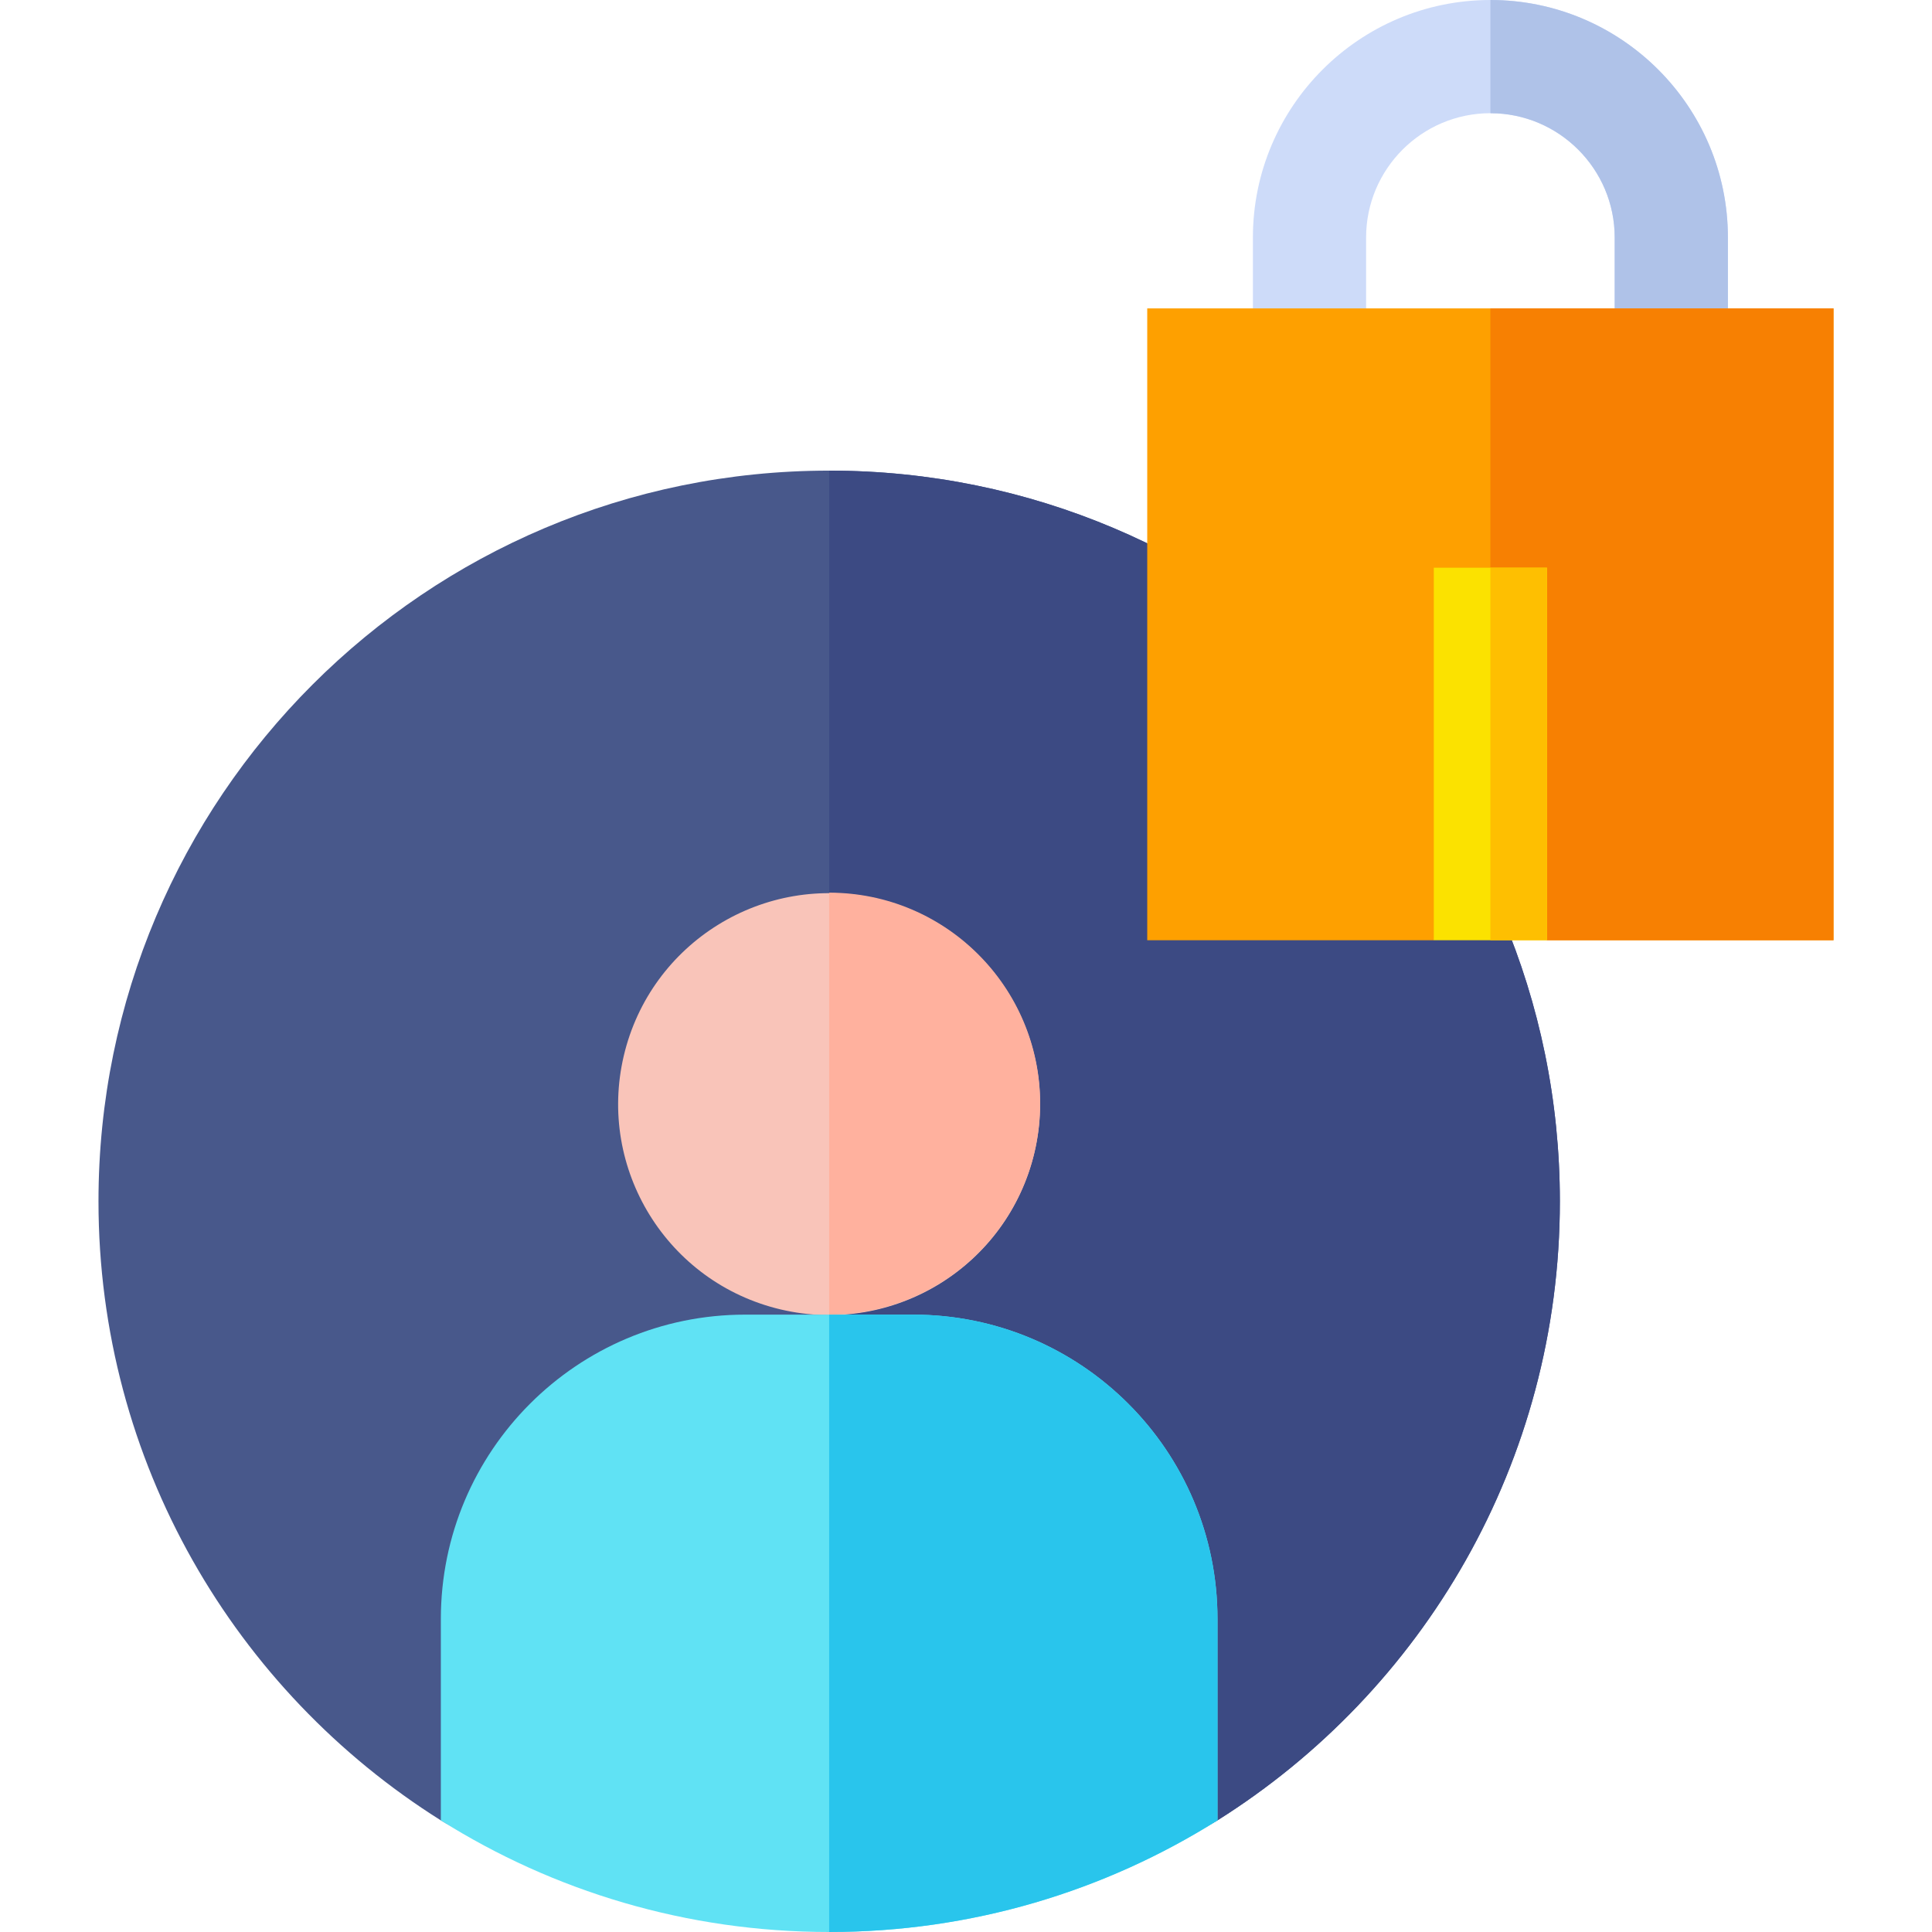
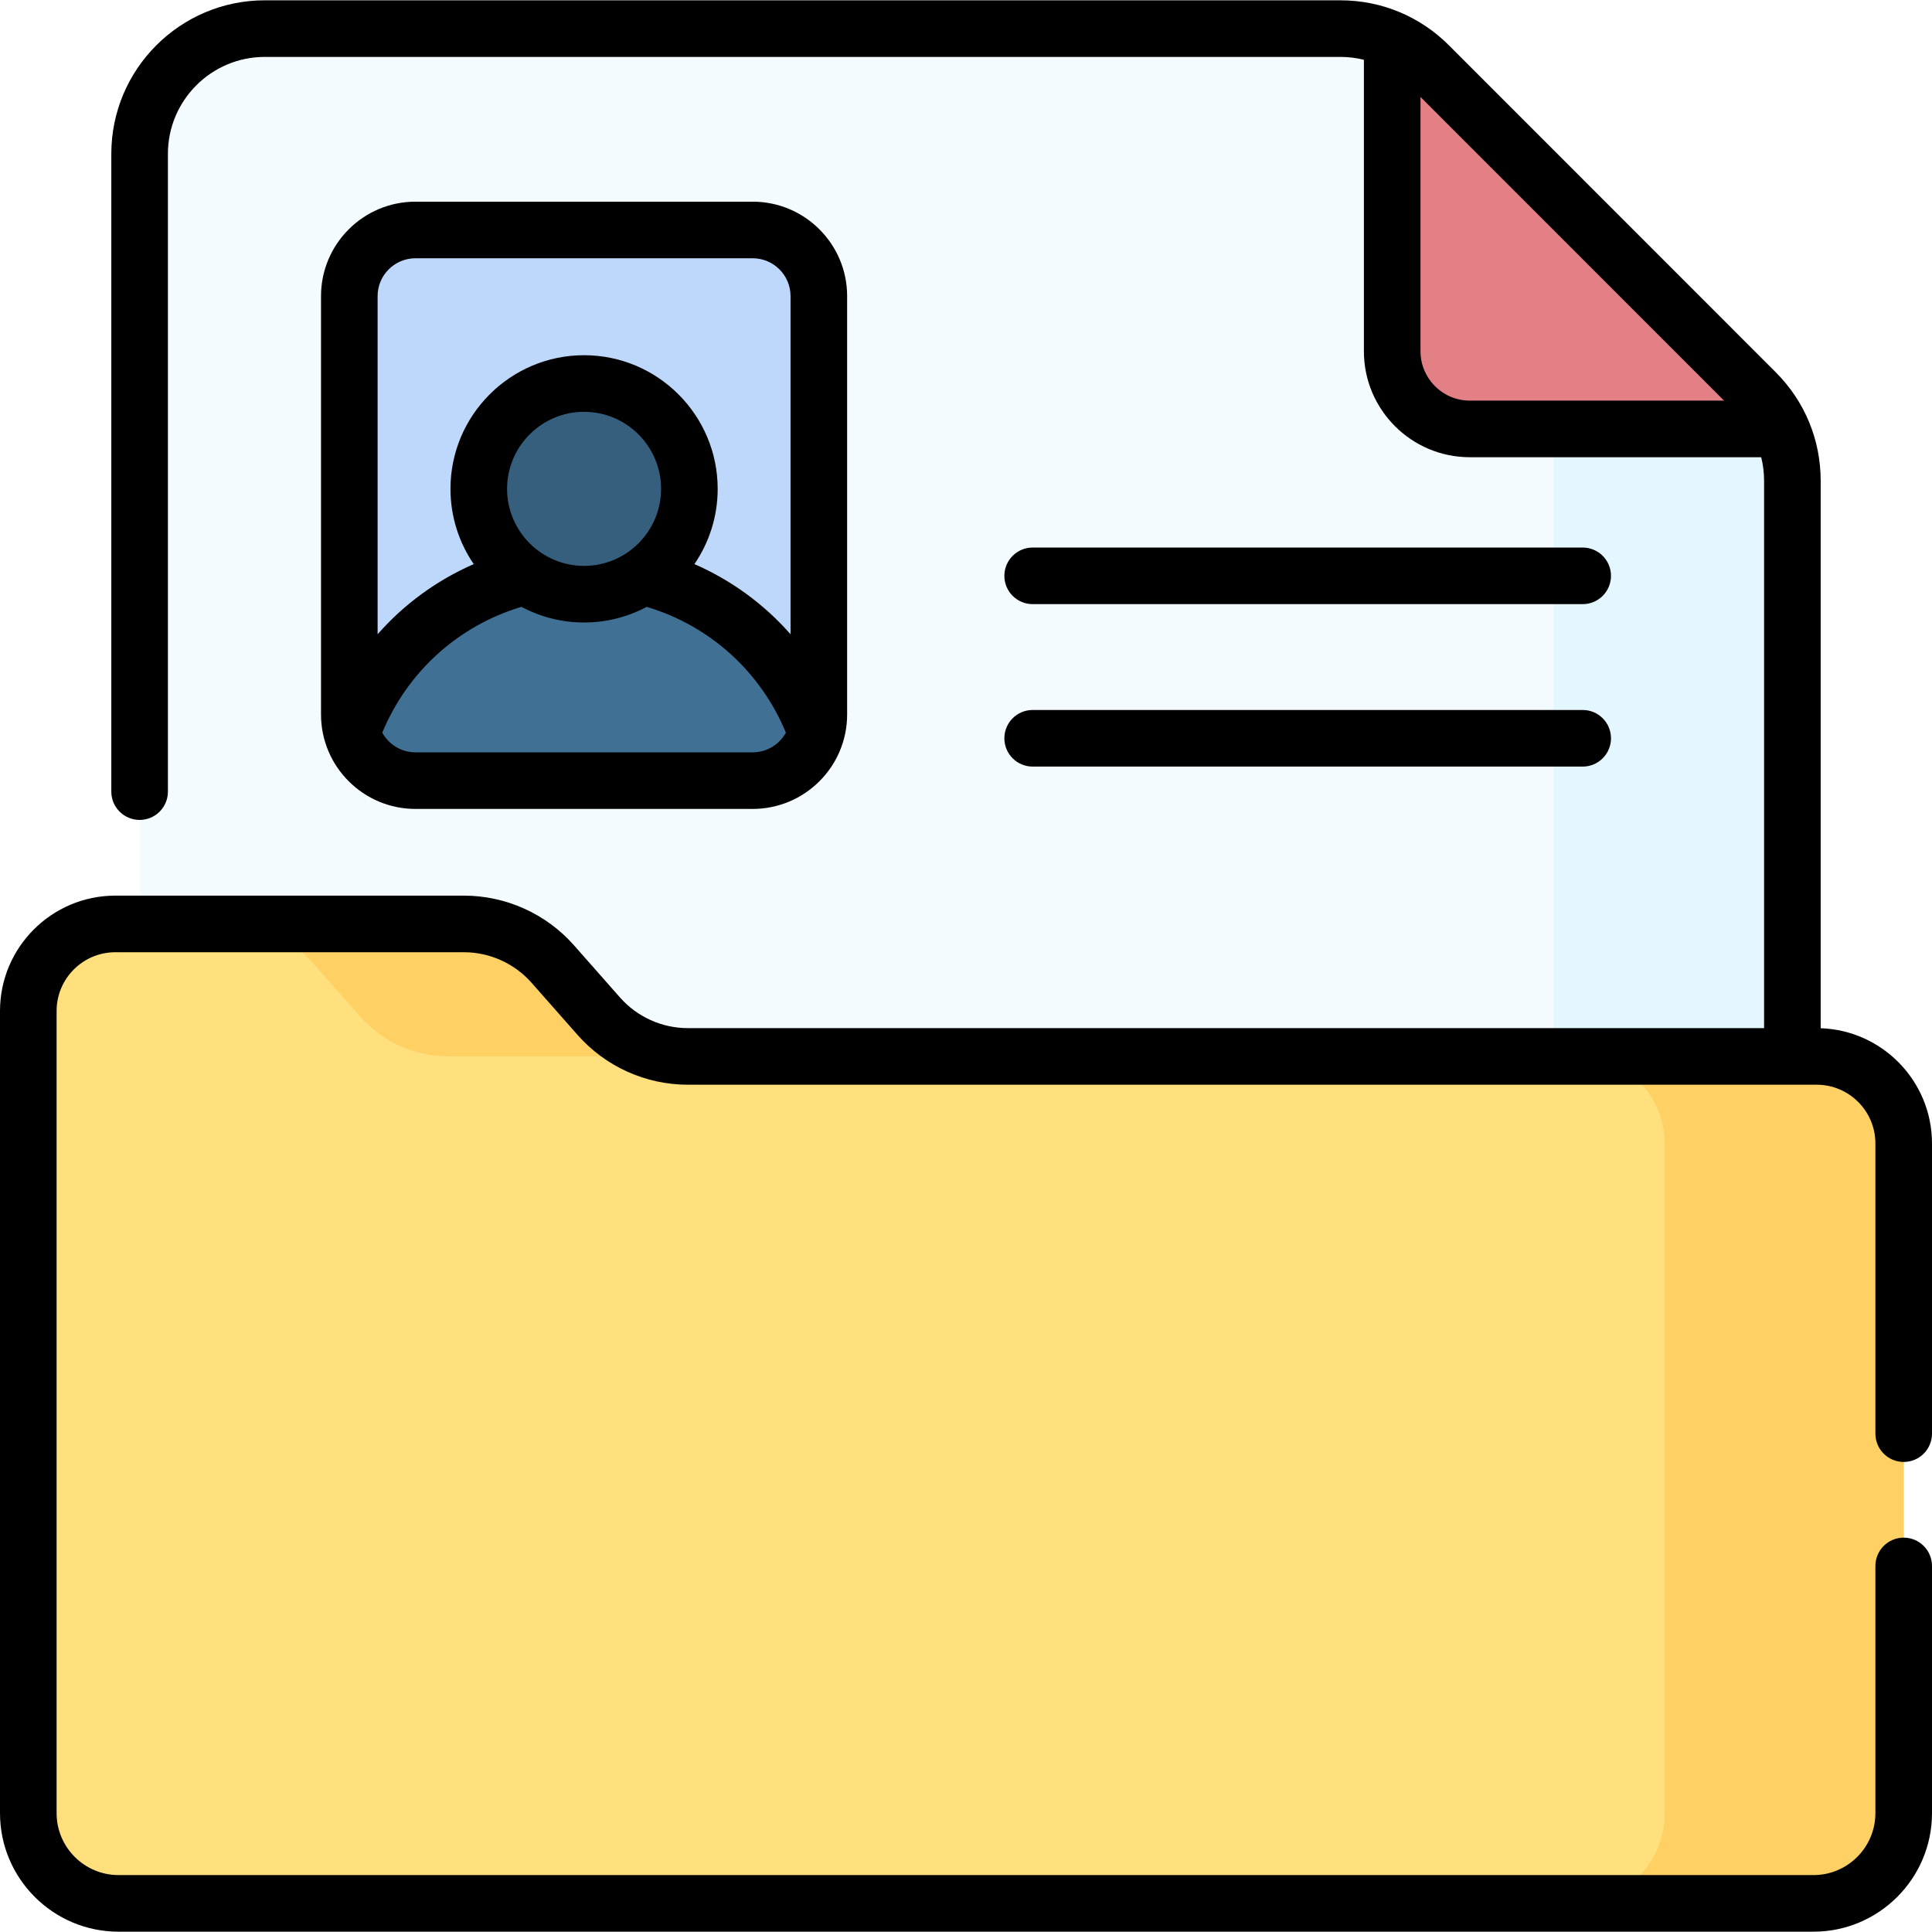
<svg xmlns="http://www.w3.org/2000/svg" id="Capa_1" enable-background="new 0 0 512 512" height="512" viewBox="0 0 512 512" width="512">
  <g>
-     <path d="m413.38 318.36c0 69.12-36.22 129.79-90.73 164.05-14.91 9.38-58.91 14.06-102.91 14.06-44 .01-88-4.68-102.91-14.05-54.51-34.26-90.73-94.93-90.73-164.06 0-106.95 86.69-193.64 193.64-193.64 106.94 0 193.64 86.69 193.64 193.64z" fill="#48588b" />
-     <path d="m413.38 318.36c0 69.12-36.22 129.79-90.73 164.05-14.91 9.38-58.91 14.06-102.91 14.06v-371.75c106.94 0 193.64 86.69 193.64 193.64z" fill="#3c4a83" />
-     <ellipse cx="219.74" cy="292.48" fill="#f9c4b9" rx="55.91" ry="55.91" transform="matrix(.23 -.973 .973 .23 -115.402 439.144)" />
-     <path d="m275.65 292.48c0 30.88-25.03 55.91-55.91 55.91v-111.82c30.88 0 55.91 25.04 55.91 55.91z" fill="#ffb19e" />
-     <path d="m322.65 429.05v53.36c-29.81 18.75-65.09 29.59-102.91 29.59s-73.1-10.84-102.91-29.58v-53.37c0-44.55 36.11-80.66 80.65-80.66h44.52c44.54 0 80.65 36.11 80.65 80.66z" fill="#60e2f4" />
-     <path d="m322.65 429.05v53.36c-29.81 18.75-65.09 29.59-102.91 29.59v-163.61h22.26c44.54 0 80.65 36.11 80.65 80.66z" fill="#29c5ec" />
-     <path d="m457.912 62.94v33.79h-30v-33.79c0-18.16-14.78-32.94-32.94-32.94-18.17 0-32.94 14.78-32.94 32.94v33.79h-30v-33.79c0-34.7 28.23-62.94 62.94-62.94s62.94 28.24 62.94 62.94z" fill="#cddbf9" />
-     <path d="m457.912 62.94v33.79h-30v-33.79c0-18.16-14.78-32.94-32.94-32.94v-30c34.71 0 62.94 28.24 62.94 62.94z" fill="#afc2e8" />
-     <path d="m304.03 81.73v167.44h75.94l15-10.75 15 10.75h75.93v-167.44z" fill="#fea000" />
-     <path d="m485.9 81.73v167.44h-75.93l-15-10.75v-156.69z" fill="#f78002" />
-     <path d="m379.972 150.45h30v98.72h-30z" fill="#fbe200" />
-     <path d="m394.972 150.45h15v98.72h-15z" fill="#febf01" />
+     <g>
+       <g>
+         <g>
+           <g>
+             <path d="m475 397.463v-270.051c0-8.799-3.494-17.238-9.714-23.46l-86.624-86.652c-6.22-6.222-14.656-9.718-23.453-9.718h-285.042c-18.317.001-33.167 14.855-33.167 33.179v356.702z" fill="#f4fbff" />
+             <g>
+               <path d="m465.286 103.951-53.619-53.636v347.148h63.333v-270.051c0-8.799-3.494-17.238-9.714-23.461z" fill="#e4f6ff" />
+             </g>
+             <path d="m465.286 103.951-86.624-86.651c-2.836-2.837-6.133-5.107-9.715-6.737v82.537c0 11.36 9.206 20.569 20.563 20.569h82.51c-1.629-3.583-3.898-6.881-6.734-9.718z" fill="#e28086" />
+           </g>
+           <g>
+             <g>
+               <path d="m199.477 206.873h-89.383c-9.678 0-17.523-7.845-17.523-17.523v-110.882c0-9.678 7.845-17.523 17.523-17.523h89.383c9.678 0 17.523 7.845 17.523 17.523v110.882c0 9.678-7.845 17.523-17.523 17.523z" fill="#bed8fb" />
+               <path d="m154.786 150.891c-28.337 0-52.457 18.033-61.534 43.251 2.087 7.346 8.828 12.732 16.84 12.732h89.388c8.012 0 14.753-5.386 16.84-12.732-9.078-25.218-33.198-43.251-61.534-43.251z" fill="#407093" />
+             </g>
+           </g>
+         </g>
+         <g>
+           <g>
+             <path d="m158.689 269.309-12.176-13.806c-5.973-6.773-14.568-10.653-23.598-10.653h-92.35c-12.739 0-23.065 10.327-23.065 23.065v212.587c0 13.207 10.707 23.914 23.914 23.914h449.172c13.207 0 23.914-10.707 23.914-23.914v-177.475c0-12.739-10.327-23.065-23.065-23.065h-299.148c-9.03 0-17.625-3.88-23.598-10.653z" fill="#ffe07d" />
+           </g>
+         </g>
+         <g fill="#ffd064">
+           <path d="m83.186 255.503 12.176 13.806c5.973 6.773 14.568 10.653 23.598 10.653h63.327c-9.03 0-17.625-3.88-23.598-10.653l-12.176-13.806c-5.973-6.773-14.568-10.653-23.598-10.653h-63.327c9.03.001 17.625 3.881 23.598 10.653z" />
+           <path d="m481.435 279.962h-63.327c12.739 0 23.065 10.327 23.065 23.065v177.476c0 13.207-10.707 23.914-23.914 23.914h63.327c13.208 0 23.914-10.707 23.914-23.914v-177.476c0-12.738-10.327-23.065-23.065-23.065z" />
+         </g>
+       </g>
+       <g>
+         <ellipse cx="154.785" cy="129.551" fill="#365e7d" rx="27.907" ry="27.916" />
+       </g>
+     </g>
+     <g>
+       <path d="m273.667 203.153h145.762c4.143 0 7.5-3.358 7.5-7.5s-3.357-7.5-7.5-7.5h-145.762c-4.143 0-7.5 3.358-7.5 7.5s3.357 7.5 7.5 7.5z" />
+       <path d="m273.667 160.104h145.762c4.143 0 7.5-3.358 7.5-7.5s-3.357-7.5-7.5-7.5h-145.762c-4.143 0-7.5 3.358-7.5 7.5s3.357 7.5 7.5 7.5z" />
+       <path d="m199.477 214.373c13.798 0 25.023-11.226 25.023-25.023v-110.881c0-13.798-11.226-25.023-25.023-25.023h-89.383c-13.798 0-25.022 11.226-25.022 25.023v110.881c0 13.798 11.225 25.023 25.022 25.023zm-89.383-145.928h89.383c5.527 0 10.023 4.497 10.023 10.023v89.613c-6.988-7.947-15.664-14.306-25.474-18.587 3.887-5.684 6.166-12.552 6.166-19.944 0-19.528-15.884-35.416-35.407-35.416s-35.407 15.888-35.407 35.416c0 7.392 2.279 14.26 6.166 19.944-9.809 4.281-18.484 10.639-25.473 18.586v-89.611c0-5.527 4.496-10.024 10.023-10.024zm24.284 61.106c0-11.257 9.154-20.416 20.407-20.416s20.407 9.159 20.407 20.416c0 11.258-9.154 20.417-20.407 20.417s-20.407-9.16-20.407-20.417zm-33.073 64.609c6.675-16.156 20.175-28.356 36.884-33.337 4.954 2.641 10.602 4.144 16.597 4.144s11.643-1.503 16.597-4.144c16.71 4.981 30.209 17.181 36.884 33.338-1.706 3.104-5.005 5.213-8.79 5.213h-89.383c-3.784-.001-7.084-2.11-8.789-5.214z" />
+       <path d="m504.5 387.431c4.143 0 7.5-3.358 7.5-7.5v-76.904c0-16.497-13.139-29.974-29.5-30.538v-145.077c0-10.866-4.23-21.081-11.911-28.763l-86.622-86.651c-7.682-7.684-17.895-11.916-28.758-11.916h-285.042c-22.424.001-40.667 18.249-40.667 40.679v169.027c0 4.142 3.357 7.5 7.5 7.5s7.5-3.358 7.5-7.5v-169.027c0-14.159 11.514-25.678 25.667-25.678h285.042c2.131 0 4.223.259 6.239.76v77.257c0 15.478 12.589 28.069 28.062 28.069h77.229c.501 2.017.76 4.11.76 6.243v145.05h-285.212c-6.875 0-13.426-2.957-17.973-8.113l-12.176-13.807c-7.395-8.383-18.046-13.191-29.224-13.191h-92.35c-16.852 0-30.564 13.711-30.564 30.565v212.587c0 17.322 14.092 31.414 31.414 31.414h449.172c17.322 0 31.414-14.092 31.414-31.414v-65.509c0-4.142-3.357-7.5-7.5-7.5s-7.5 3.358-7.5 7.5v65.509c0 9.051-7.363 16.414-16.414 16.414h-449.172c-9.051 0-16.414-7.363-16.414-16.414v-212.587c0-8.583 6.982-15.565 15.565-15.565h92.35c6.875 0 13.426 2.958 17.974 8.113l12.176 13.806c7.394 8.383 18.045 13.191 29.223 13.191h299.147c8.583 0 15.565 6.982 15.565 15.565v76.904c0 4.143 3.357 7.501 7.5 7.501zm-128.052-294.331v-67.406l80.449 80.476h-67.387c-7.202-.001-13.062-5.864-13.062-13.07z" />
+     </g>
  </g>
</svg>
